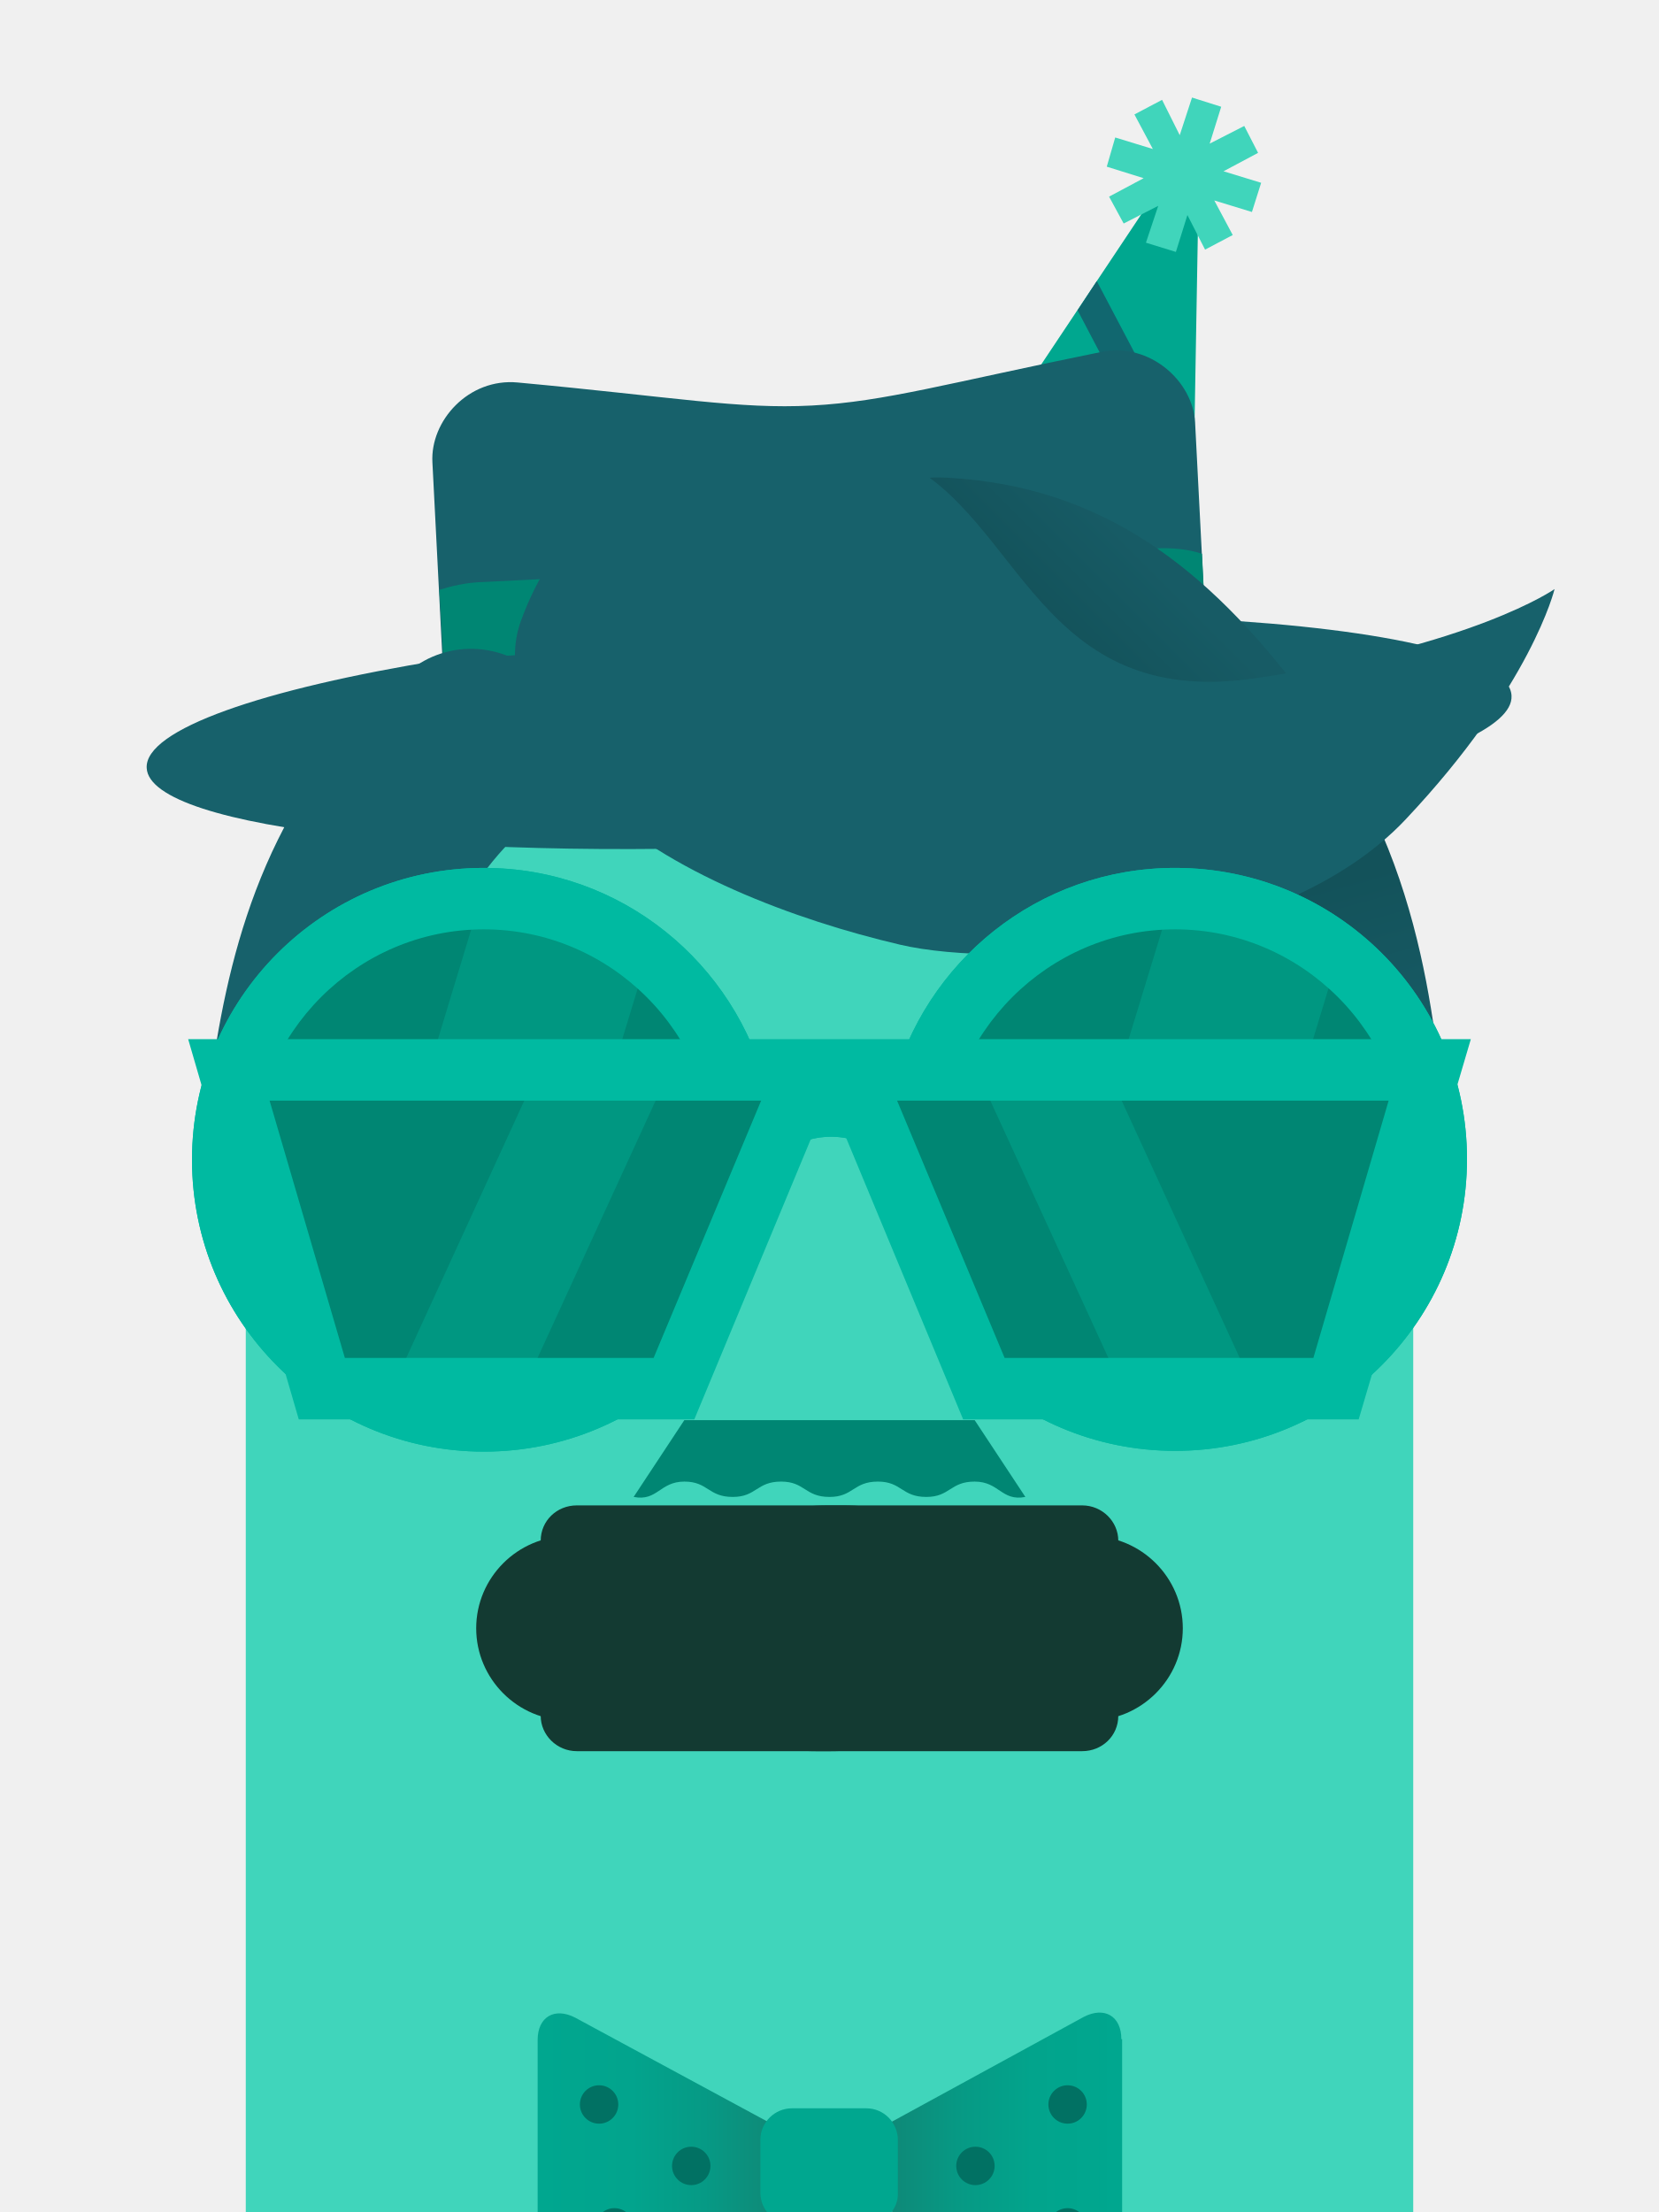
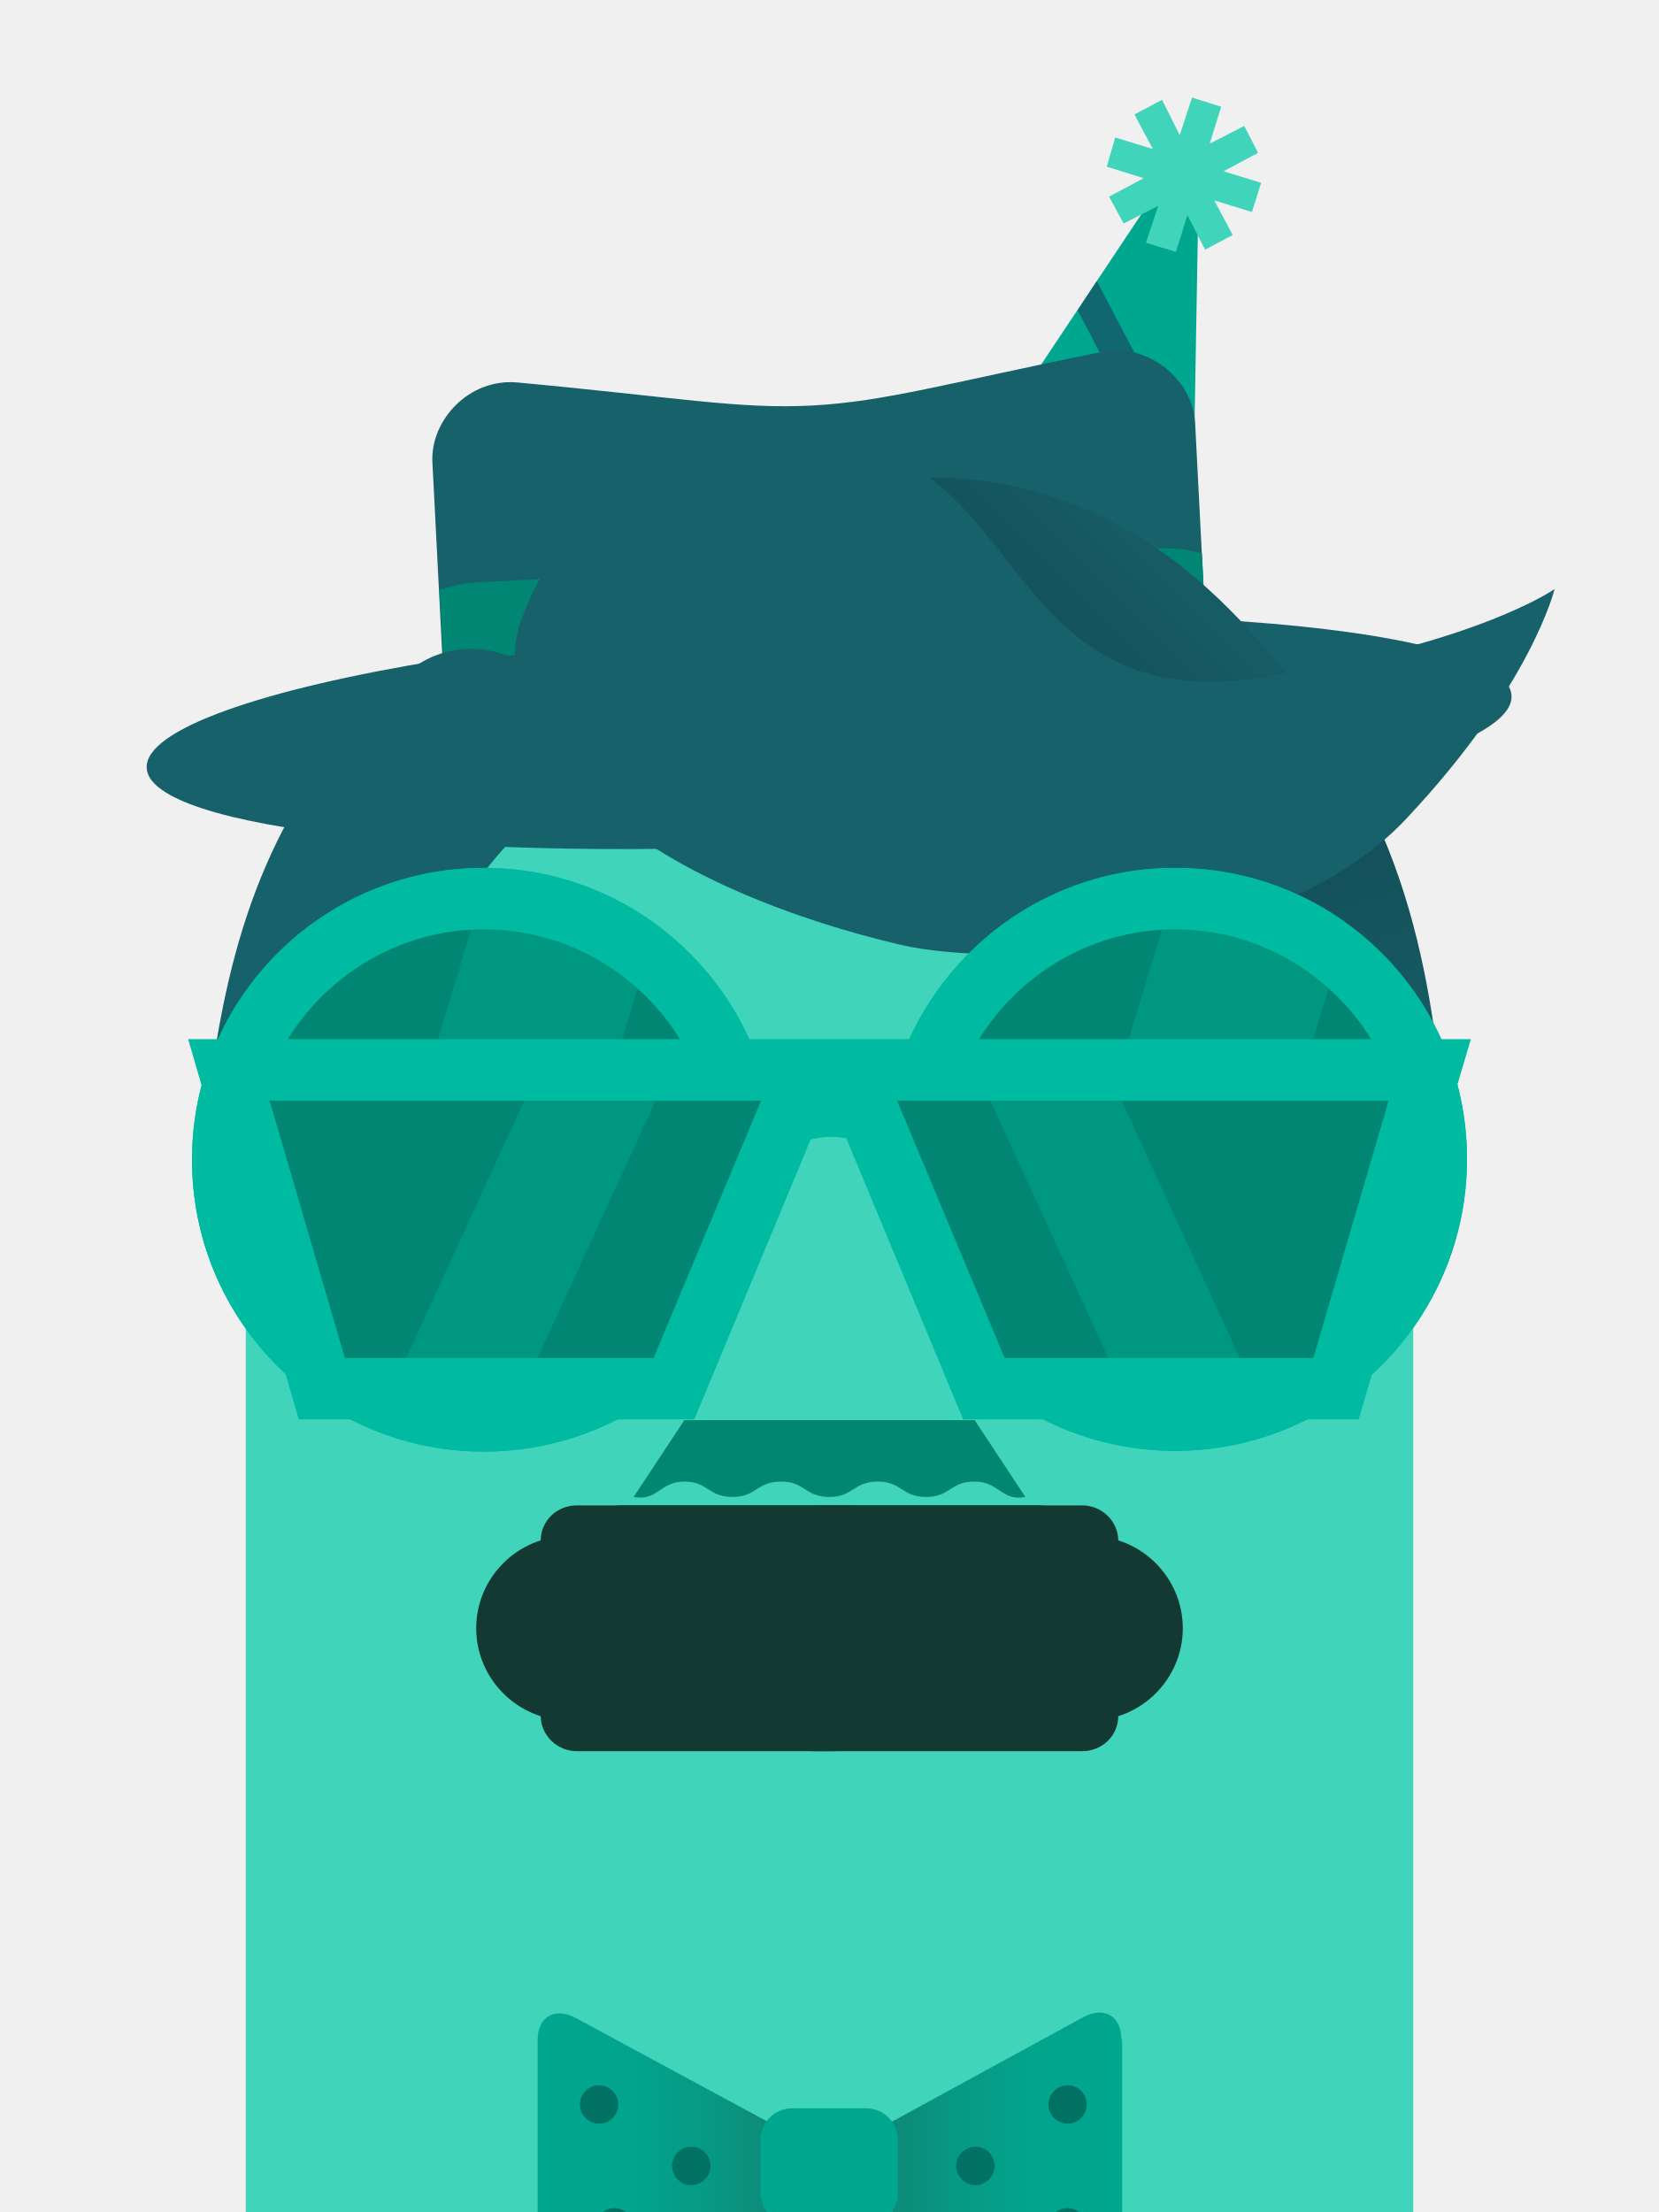
<svg xmlns="http://www.w3.org/2000/svg" width="216" height="288">
  <path id="body" fill="#40D5BB" d="M184 288V157.7c0-42.9-34-77.7-76-77.7s-76 34.8-76 77.7V288h152z" />
  <g data-bowtie="">
    <g id="bowtie-shape">
      <linearGradient id="SVGID_1_" x1="70" x2="146" y1="282" y2="282" gradientUnits="userSpaceOnUse">
        <stop offset="0" stop-color="#00A78F" />
        <stop offset=".161" stop-color="#02A48D" />
        <stop offset=".286" stop-color="#069A85" />
        <stop offset=".4" stop-color="#0F8A78" />
        <stop offset=".501" stop-color="#197367" />
        <stop offset=".599" stop-color="#0F8877" />
        <stop offset=".719" stop-color="#079984" />
        <stop offset=".847" stop-color="#02A48C" />
        <stop offset="1" stop-color="#00A78F" />
      </linearGradient>
      <path fill="url(#SVGID_1_)" d="M146 265.5c0-3-2.2-4.3-4.9-2.9L112.9 278c-2.7 1.4-7 1.4-9.7 0l-28.3-15.3c-2.7-1.4-4.9-.1-4.9 2.9v33c0 3 2.2 4.3 4.9 2.9l28.3-15.3c2.7-1.4 7-1.4 9.7 0l28.3 15.3c2.7 1.4 4.9.1 4.9-2.9v-33.1z" />
    </g>
    <circle id="dot6" cx="78" cy="274" r="2.5" fill="#017163" />
    <circle id="dot5" cx="80" cy="290" r="2.5" fill="#017163" />
    <circle id="dot4" cx="90" cy="282" r="2.5" fill="#017163" />
    <circle id="dot3" cx="127" cy="282" r="2.5" fill="#017163" />
    <circle id="dot2" cx="139" cy="290" r="2.5" fill="#017163" />
    <circle id="dot1" cx="139" cy="274" r="2.5" fill="#017163" />
    <path id="knot" fill="#00A78F" d="M112.8 289.6h-9.7c-2.3 0-4.1-1.9-4.1-4.1v-6.9c0-2.3 1.9-4.1 4.1-4.1h9.7c2.3 0 4.1 1.9 4.1 4.1v6.9c.1 2.2-1.8 4.1-4.1 4.1z" />
  </g>
  <g data-party-hat="" id="party-hat">
    <path id="party_hat-main" fill="#00A78F" d="M108.4 88.2l47.8-71.7-1.5 86.2z" />
    <path id="party_hat-stripes" fill="#11676F" d="M122.4 67.2l2.5-3.8 18.8 35.8-5.4-1.7-15.9-30.3zM133.9 50l-2.5 3.8 23.4 44.6.2-8.3L133.9 50zm8.9-13.4l-2.5 3.8 15 28.6.2-8.3-12.7-24.1z" />
    <path id="party_hat-ball" fill="#40D5BB" d="M164.2 23.8l-4.9-1.5 4.5-2.4-1.8-3.5-4.5 2.3 1.5-4.8-3.8-1.2-1.6 4.9-2.3-4.6-3.6 1.9 2.4 4.5-4.9-1.5-1.1 3.8 4.8 1.5-4.5 2.4 1.9 3.5 4.5-2.3-1.6 4.8 3.9 1.2 1.5-4.8 2.3 4.5 3.6-1.9-2.4-4.5 4.9 1.5z" />
  </g>
  <g data-fedora="" id="fedora">
    <path id="fedora-main" fill="#17616B" d="M156.9 80.6v-.3L155.6 55c-.3-5.4-5.9-10.4-12.1-9.2-20.2 4.1-28.3 6.5-37.8 7-9.5.5-17.8-1.1-38.3-3-6.4-.6-11.4 5-11.1 10.4l1.3 25.4v.3C34.1 89.7 18.8 95 19.1 100c.4 8 40.6 12.4 89.6 9.8 49.1-2.6 88.5-11.2 88.1-19.2-.2-5.1-16-8.7-39.9-10z" />
    <path id="fedora-ribbon" fill="#008673" d="M156.9 80.6v-.3l-.4-8.2c-1.8-.6-3.9-.8-6-.7l-88.1 4.4c-1.9.1-3.6.5-5.2 1l.5 8.7v.3l99.2-5.2z" />
  </g>
  <g data-hair="" id="hair">
    <path id="sideburn-l" fill="#17616B" d="M40.2 153.2c-.6 0-1.3 0-1.9-.1-6.9-1.1-11.6-7.5-10.6-14.4 2.5-16.7 7.6-35.8 25.4-51.2 5.3-4.5 13.2-3.9 17.8 1.3s3.9 13.2-1.3 17.8c-11 9.4-14.7 21.2-17 35.9-.9 6.2-6.3 10.7-12.4 10.7z" />
    <linearGradient id="sideburn-r_1_" x1="168.97" x2="174.867" y1="115.956" y2="137.411" gradientUnits="userSpaceOnUse">
      <stop offset="0" stop-color="#13525A" />
      <stop offset="1" stop-color="#175B65" />
    </linearGradient>
    <path id="sideburn-r" fill="url(#sideburn-r_1_)" d="M174.3 149c-6.1 0-11.5-4.5-12.5-10.7-1.1-6.9-2.6-15-6.4-22.5-3.1-6.2-.7-13.8 5.6-17 6.2-3.1 13.8-.7 17 5.6 5.4 10.7 7.6 21.7 8.8 30.1 1.1 6.9-3.7 13.3-10.6 14.4-.6 0-1.3.1-1.9.1z" />
    <linearGradient id="hair-back_1_" x1="136.537" x2="147.893" y1="82.54" y2="71.186" gradientUnits="userSpaceOnUse">
      <stop offset="0" stop-color="#13525A" />
      <stop offset="1" stop-color="#175B65" />
    </linearGradient>
    <path id="hair-back" fill="url(#hair-back_1_)" d="M169.7 90.6c-12.6-16.8-26.3-27.3-46.3-28.4-20-1.1-16.8 24.2-16.8 24.2l63.1 4.2z" />
    <path id="hair-front" fill="#17616B" d="M67.8 80.9c8.4-23.2 33.6-28.4 49.4-21 15.8 7.4 17.9 32.6 46.3 28.4 28.4-4.2 38.9-11.6 38.9-11.6s-3 12.6-19.4 30-52.1 19.5-65.8 16.3-30.5-9.5-40-18.9-11.5-17.3-9.4-23.2z" />
  </g>
  <g id="mouth" fill="#133A32">
    <path data-mouth-slight-smile="" id="mouth-slight_smile" d="M138.6 203.9c-1.2-1.2-2.8-2.1-4.6-1.9-6.5.6-16.5 3-26 3s-19.5-2.4-26-3c-1.8-.2-3.4.7-4.6 1.9s-1.9 2.8-1.9 4.6.7 3.4 1.9 4.6 2.4 1.4 4.1 1.9c3.5 1 16 3 26.5 3s23-2 26.5-3c1.7-.5 2.9-.7 4.1-1.9s1.9-2.8 1.9-4.6-.7-3.4-1.9-4.6z" />
+     <path data-mouth-upturned-smile="" id="mouth-upturned_smile" fill="#133A32" d="M137.2,199.1c-1.3-1-3.1-1.6-4.8-1.1c-6.3,1.6-15.8,5.6-25.2,7.1     c-9.4,1.5-19.6,0.7-26.1,1.2c-1.8,0.1-3.3,1.3-4.2,2.6c-1,1.3-1.4,3.1-1.1,4.8c0.3,1.8,1.3,3.3,2.6,4.2c1.3,1,2.6,1,4.3,1.2     c3.6,0.4,16.3,0.4,26.6-1.3c10.4-1.7,22.4-5.7,25.7-7.2c1.6-0.8,2.8-1.2,3.7-2.5c1-1.3,1.4-3.1,1.1-4.8     C139.6,201.6,138.6,200.1,137.2,199.1z" />
    <path data-mouth-smile="" id="mouth-smile" d="M108.4 219.3c-19.7 0-34.4-7.8-35-8.2-2.7-1.4-3.7-4.8-2.2-7.5 1.4-2.7 4.8-3.7 7.4-2.2.1.1 13 6.8 29.8 6.8 14.6 0 29-6.9 29.2-7 2.7-1.3 6-.2 7.3 2.6 1.3 2.7.2 6-2.6 7.3-.6.4-16.8 8.2-33.9 8.2z" />
    <circle id="mouth-gasp" cx="108" cy="209" r="12" />
+     <path data-mouth-medium-smile="" id="mouth-medium_smile" fill="#133A32" d="M77,199.3L77,199.3c0,10.9,16.6,19.7,29.5,19.7h1.6c12.9,0,30.9-8.8,30.9-19.7     v0c0-1.8-1.7-3.3-3.9-3.3H80.9C78.7,196,77,197.5,77,199.3z" />
    <path data-mouth-big-smile="" id="mouth-big_smile" d="M70.4 200.6c0 15.2 20.2 27.4 35.8 27.4h2c15.6 0 37.4-12.3 37.4-27.4 0-2.5-2.1-4.6-4.7-4.6H75.1c-2.6 0-4.7 2-4.7 4.6z" />
    <path data-mouth-no-smile="" id="mouth-no_smile" d="M126.6 213.5H89.4c-3 0-5.4-2.5-5.4-5.5s2.4-5.5 5.4-5.5h37.2c3 0 5.4 2.5 5.4 5.5s-2.4 5.5-5.4 5.5z" />
    <path data-mouth-wide="" id="mouth-wide" d="M142 224H74c-6.6 0-12-5.4-12-12s5.4-12 12-12h68c6.6 0 12 5.4 12 12s-5.4 12-12 12z" />
    <path data-mouth-open="" id="mouth-open" d="M145.6 223.4c0-15.2-20.2-27.4-35.8-27.4h-2c-15.6 0-37.4 12.3-37.4 27.4 0 2.5 2.1 4.6 4.7 4.6h65.8c2.6 0 4.7-2 4.7-4.6z" />
    <path data-mouth-frown="" id="mouth-frown" d="M76 220.3c-2 0-4-1.1-5-3.1-1.3-2.7-.2-6 2.6-7.3.7-.3 16.9-8 34-8 19.7 0 34.4 7.8 35 8.2 2.7 1.4 3.7 4.8 2.2 7.5-1.4 2.7-4.8 3.7-7.4 2.2-.2-.1-13-6.8-29.8-6.8-14.6 0-29 6.9-29.2 7-.8.1-1.6.3-2.4.3z" />
  </g>
  <path data-mustache="" id="mustache" fill="#008673" d="M133.5 194.9c-3.1.6-3.4-2-6.6-2-3.2 0-3.2 2-6.3 2-3.2 0-3.2-2-6.3-2-3.2 0-3.2 2-6.3 2-3.2 0-3.2-2-6.3-2-3.2 0-3.2 2-6.3 2-3.2 0-3.2-2-6.3-2-3.2 0-3.5 2.6-6.6 2l6.6-10h37.8l6.6 10z" />
  <g data-eyes-big="" id="eyes-big">
    <circle id="eyes-big_pupil-l" cx="66" cy="151" r="16.5" fill="#133A32" />
    <path id="eyes-big_white-l" fill="#FFF" d="M66 134.5c-9.1 0-16.5 7.4-16.5 16.5s7.4 16.5 16.5 16.5 16.5-7.4 16.5-16.5-7.4-16.5-16.5-16.5zm0 23.2c-3.7 0-6.7-3-6.7-6.7s3-6.7 6.7-6.7 6.7 3 6.7 6.7-3 6.7-6.7 6.7z" />
    <circle id="eyes-big_pupil-r" cx="150" cy="151" r="16.5" fill="#133A32" />
    <path id="eyes-big_white-r" fill="#FFF" d="M150 134.5c-9.1 0-16.5 7.4-16.5 16.5s7.4 16.5 16.5 16.5 16.5-7.4 16.5-16.5-7.4-16.5-16.5-16.5zm0 23.2c-3.7 0-6.7-3-6.7-6.7s3-6.7 6.7-6.7 6.7 3 6.7 6.7-3 6.7-6.7 6.7z" />
  </g>
  <g data-eyes-wide="" id="eyes-wide">
    <path id="eyes-wide_pupil-l" fill="#133A32" d="M71 160c2.9 0 5.7.1 8.4.3 1.9-2.7 3-6 3-9.5 0-9.1-7.4-16.5-16.5-16.5s-16.5 7.4-16.5 16.5c0 4.1 1.5 7.8 4 10.7 5.4-.9 11.3-1.5 17.6-1.5z" />
    <path id="eyes-wide_white-l" fill="#FFF" d="M66 134.4c-9.1 0-16.5 7.4-16.5 16.5 0 4.1 1.5 7.8 4 10.7 5.3-1 11.2-1.6 17.6-1.6 2.9 0 5.7.1 8.4.3 1.9-2.7 3-6 3-9.5 0-9-7.4-16.4-16.5-16.4zm0 23.2c-3.7 0-6.7-3-6.7-6.7s3-6.7 6.7-6.7 6.7 3 6.7 6.7-3 6.7-6.7 6.7z" />
    <path id="eyes-wide_pupil-r" fill="#133A32" d="M146.3 160.1c5.9 0 11.4.5 16.4 1.4 2.4-2.9 3.8-6.5 3.8-10.5 0-9.1-7.4-16.5-16.5-16.5s-16.5 7.4-16.5 16.5c0 3.6 1.2 6.9 3.1 9.6 3.1-.3 6.3-.5 9.7-.5z" />
    <path id="eyes-wide_white-r" fill="#FFF" d="M150 134.5c-9.1 0-16.5 7.4-16.5 16.5 0 3.6 1.2 6.9 3.1 9.6 3.1-.3 6.3-.5 9.7-.5 5.9 0 11.4.5 16.4 1.4 2.4-2.9 3.8-6.5 3.8-10.5 0-9.1-7.4-16.5-16.5-16.5zm0 23.2c-3.7 0-6.7-3-6.7-6.7s3-6.7 6.7-6.7 6.7 3 6.7 6.7-3 6.7-6.7 6.7z" />
  </g>
  <g data-eyes-smize="" id="eyes-smize">
    <path id="eyes-smize_pupil-l" fill="#133A32" d="M151.2 154.8c6.4 0 12.5.6 17.8 1.6 0-11.5-8.1-20.8-18-20.8-10 0-18 9.3-18 20.8h.5c5.3-1 11.3-1.6 17.7-1.6z" />
    <path id="eyes-smize_white-l" fill="#FFF" d="M143.2 155.1c.6-3.8 3.6-6.8 7.2-6.8s6.6 2.9 7.2 6.7c4.1.3 7.9.7 11.4 1.4 0-11.5-8.1-20.8-18-20.8-10 0-18 9.3-18 20.8h.5c3-.6 6.3-1 9.7-1.3z" />
    <path id="eyes-smize_pupil-r" fill="#133A32" d="M65.2 154.8c6.4 0 12.5.6 17.8 1.6 0-11.5-8.1-20.8-18-20.8-10 0-18 9.3-18 20.8h.5c5.3-1 11.3-1.6 17.7-1.6z" />
    <path id="eyes-smize_white-r" fill="#FFF" d="M57.2 155.1c.6-3.8 3.6-6.8 7.2-6.8s6.6 2.9 7.2 6.7c4.1.3 7.9.7 11.4 1.4 0-11.5-8.1-20.8-18-20.8-10 0-18 9.3-18 20.8h.5c3-.6 6.3-1 9.7-1.3z" />
  </g>
  <g data-eyes-happy-closed="" id="eyes-happy_closed" fill="#008673">
-     <path id="eyes-happy_closed-r" d="M47 153.7c-.8 0-1.6-.3-2.2-1-1.1-1.2-1-3.1.3-4.2 4.4-3.9 11.6-6.2 19.3-6.2 7.3 0 14.1 2 18.6 5.6 1.3 1 1.5 2.9.5 4.2-1 1.3-2.9 1.5-4.2.5-3.4-2.7-9-4.3-14.9-4.3-6.2 0-12 1.8-15.3 4.7-.7.5-1.4.7-2.1.7z" />
-     <path id="eyes-happy_closed-l" d="M135 153.7c-.8 0-1.6-.3-2.2-1-1.1-1.2-1-3.1.3-4.2 4.4-3.9 11.6-6.2 19.3-6.2 7.3 0 14.1 2 18.6 5.6 1.3 1 1.5 2.9.5 4.2-1 1.3-2.9 1.5-4.2.5-3.4-2.7-9-4.3-14.9-4.3-6.2 0-12 1.8-15.3 4.7-.7.5-1.4.7-2.1.7z" />
+     <path id="eyes-happy_closed-l" d="M47 153.7c-.8 0-1.6-.3-2.2-1-1.1-1.2-1-3.1.3-4.2 4.4-3.9 11.6-6.2 19.3-6.2 7.3 0 14.1 2 18.6 5.6 1.3 1 1.5 2.9.5 4.2-1 1.3-2.9 1.5-4.2.5-3.4-2.7-9-4.3-14.9-4.3-6.2 0-12 1.8-15.3 4.7-.7.5-1.4.7-2.1.7z" />
+     <path id="eyes-happy_closed-r" d="M135 153.7c-.8 0-1.6-.3-2.2-1-1.1-1.2-1-3.1.3-4.2 4.4-3.9 11.6-6.2 19.3-6.2 7.3 0 14.1 2 18.6 5.6 1.3 1 1.5 2.9.5 4.2-1 1.3-2.9 1.5-4.2.5-3.4-2.7-9-4.3-14.9-4.3-6.2 0-12 1.8-15.3 4.7-.7.5-1.4.7-2.1.7z" />
  </g>
  <g data-eyes-half="" id="eyes-half">
    <path id="eyes-half_pupil-l" fill="#133A32" d="M66 135.6c-10 0-18 9.3-18 20.8h36c0-11.5-8-20.8-18-20.8z" />
    <path id="eyes-half_white-l" fill="#FFF" d="M66 135.6c-10 0-18 9.3-18 20.8h11.3c0-4.5 3.3-8.1 7.3-8.1s7.3 3.6 7.3 8.1H84c0-11.5-8-20.8-18-20.8z" />
    <path id="eyes-half_pupil-r" fill="#133A32" d="M150 135.6c-10 0-18 9.3-18 20.8h36c0-11.5-8-20.8-18-20.8z" />
    <path id="eyes-half_white-r" fill="#FFF" d="M150 135.6c-10 0-18 9.3-18 20.8h10.2c0-4.5 3.3-8.1 7.3-8.1s7.3 3.6 7.3 8.1H168c0-11.5-8-20.8-18-20.8z" />
  </g>
  <g id="eyes-concern">
    <path id="eyes-concern_pupil-l" fill="#133A32" d="M65.8 144.2c-4.8 0-9.3-.3-13.5-.9-2.7 3.6-4.3 8.3-4.3 13.4 5.3-1 11.4-1.6 17.8-1.6s12.5.6 17.8 1.6h.4c0-5.1-1.6-9.8-4.3-13.5-4.3.7-9 1-13.9 1z" />
    <path id="eyes-concern_white-l" fill="#FFF" d="M65.8 144.2c-4.8 0-9.3-.3-13.5-.9-2.7 3.6-4.3 8.3-4.3 13.4 3.5-.7 7.4-1.2 11.4-1.4.6-3.8 3.6-6.7 7.2-6.7s6.6 2.9 7.2 6.8c3.5.3 6.7.7 9.8 1.3h.4c0-5.1-1.6-9.8-4.3-13.5-4.3.7-9 1-13.9 1z" />
    <path id="eyes-concern_pupil-r" fill="#133A32" d="M150.2 144.2c4.8 0 9.3-.3 13.5-.9 2.7 3.6 4.3 8.3 4.3 13.4-5.3-1-11.4-1.6-17.8-1.6s-12.5.6-17.8 1.6h-.4c0-5.1 1.6-9.8 4.3-13.5 4.3.7 9 1 13.9 1z" />
    <path id="eyes-concern_white-r" fill="#FFF" d="M150.2 144.2c4.8 0 9.3-.3 13.5-.9 2.7 3.6 4.3 8.3 4.3 13.4-3.5-.7-7.4-1.2-11.4-1.4-.6-3.8-3.6-6.7-7.2-6.7s-6.6 2.9-7.2 6.8c-3.5.3-6.7.7-9.8 1.3h-.4c0-5.1 1.6-9.8 4.3-13.5 4.3.7 9 1 13.9 1z" />
  </g>
  <g data-eyes-worry="" id="eyes-worry">
    <path id="eyes-worry_pupil-l" fill="#133A32" d="M76.6 140.6c-2.6.5-5.3 1-8.1 1.3-5.2.5-10.1.6-14.6.3-3.6 3.8-5.9 9.2-5.9 15.3h36c0-7-2.9-13.1-7.4-16.9z" />
    <path id="eyes-worry_white-l" fill="#FFF" d="M76.6 140.6c-2.6.5-5.3 1-8.1 1.3-5.2.5-10.1.6-14.6.3-3.6 3.8-5.9 9.2-5.9 15.3h11.3c0-4.5 3.3-8.1 7.3-8.1s7.3 3.6 7.3 8.1H84c0-7-2.9-13.1-7.4-16.9z" />
    <path id="eyes-worry_pupil-r" fill="#133A32" d="M139.4 140.6c2.6.5 5.3 1 8.1 1.3 5.2.5 10.1.6 14.6.3 3.6 3.8 5.9 9.2 5.9 15.3h-36c0-7 2.9-13.1 7.4-16.9z" />
    <path id="eyes-worry_white-r" fill="#FFF" d="M139.4 140.6c2.6.5 5.3 1 8.1 1.3 5.2.5 10.1.6 14.6.3 3.6 3.8 5.9 9.2 5.9 15.3h-11.3c0-4.5-3.3-8.1-7.3-8.1s-7.3 3.6-7.3 8.1H132c0-7 2.9-13.1 7.4-16.9z" />
  </g>
  <g data-eyes-cry="" id="eyes-cry">
    <path id="eyes-cry_tear-l" fill="#008673" d="M44.4 158.5c-.8 0-1.7-.3-2.3-1-1.1-1.2-1-3.1.3-4.2 4.4-3.9 11.7-6.3 19.4-6.3 1.7 0 3 1.3 3 3s-1.3 3-3 3c-6.3 0-12 1.8-15.4 4.8-.6.4-1.3.7-2 .7z" />
    <path id="eyes-cry_pupil-l" fill="#133A32" d="M66.9 144.7c-5.6.6-11 .7-15.9.4-2.1 3.4-3.4 7.6-3.4 12.2 5.3-1 11.4-1.6 17.8-1.6s12.5.6 17.8 1.6h.5c0-5.6-2-10.7-5.1-14.5-3.7.8-7.6 1.4-11.7 1.9z" />
    <path id="eyes-cry_white-l" fill="#FFF" d="M66.9 144.7c-5.6.6-11 .7-15.9.4-2.1 3.4-3.4 7.6-3.4 12.2 3.5-.7 7.4-1.2 11.4-1.4.6-3.8 3.6-6.7 7.2-6.7s6.6 2.9 7.2 6.8c3.5.3 6.7.7 9.8 1.3h.5c0-5.6-2-10.7-5.1-14.5-3.7.8-7.6 1.4-11.7 1.9z" />
    <path id="eyes-cry_tear-r" fill="#008673" d="M171.6 158.5c-.7 0-1.4-.2-2-.7-3.4-3-9.2-4.8-15.4-4.8-1.7 0-3-1.3-3-3s1.3-3 3-3c7.7 0 14.9 2.3 19.4 6.3 1.2 1.1 1.4 3 .3 4.2-.6.6-1.5 1-2.3 1z" />
    <path id="eyes-cry_pupil-r" fill="#133A32" d="M149.1 144.7c5.6.6 11 .7 15.9.4 2.1 3.4 3.4 7.6 3.4 12.2-5.3-1-11.4-1.6-17.8-1.6s-12.5.6-17.8 1.6h-.5c0-5.6 2-10.7 5.1-14.5 3.7.8 7.6 1.4 11.7 1.9z" />
    <path id="eyes-cry_white-r" fill="#FFF" d="M149.1 144.7c5.6.6 11 .7 15.9.4 2.1 3.4 3.4 7.6 3.4 12.2-3.5-.7-7.4-1.2-11.4-1.4-.6-3.8-3.6-6.7-7.2-6.7s-6.6 2.9-7.2 6.8c-3.5.3-6.7.7-9.8 1.3h-.5c0-5.6 2-10.7 5.1-14.5 3.7.8 7.6 1.4 11.7 1.9z" />
  </g>
  <g data-eyes-closed="" id="eyes-closed" fill="#008673">
    <path id="eyes-closed-l" d="M83 155H49c-1.7 0-3-1.3-3-3s1.3-3 3-3h34c1.7 0 3 1.3 3 3s-1.3 3-3 3z" />
    <path id="eyes-closed-r" d="M167 155h-34c-1.7 0-3-1.3-3-3s1.3-3 3-3h34c1.7 0 3 1.3 3 3s-1.3 3-3 3z" />
  </g>
  <g id="glasses">
    <path id="glasses-frame" fill="#00BAA1" d="M153 113c-17.8 0-32.7 12.2-36.9 28.8-2.5-1.1-5.2-1.7-7.9-1.7-2.9 0-5.7.6-8.3 1.9-4.1-16.6-19-29-36.9-29-21 0-38 17-38 38s17 38 38 38 38-17 38-38v-.4c2.2-1.7 4.7-2.6 7.2-2.6 2.4 0 4.7.8 6.8 2.2v.7c0 21 17 38 38 38s38-17 38-38-17-37.9-38-37.9zm-90 68c-16.5 0-30-13.5-30-30s13.5-30 30-30 30 13.5 30 30-13.5 30-30 30zm90 0c-16.5 0-30-13.5-30-30s13.5-30 30-30 30 13.5 30 30-13.5 30-30 30z" />
  </g>
  <g id="glasses-sun">
    <circle id="glasses-sun_shade-l" cx="63" cy="150" r="33.8" fill="#008673" />
    <path id="glasses-sun_shadow-l" fill="#00A78F" d="M63 181.7c1.3 0 2.7-.1 4-.3l16.3-53.6c-5.4-4.7-12.5-7.6-20.2-7.6h-1.5l-16.8 55.4c5 3.9 11.4 6.1 18.2 6.1z" opacity=".5" />
    <circle id="glasses-sun_shade-r" cx="153" cy="150" r="33.8" fill="#008673" />
    <path id="glasses-sun_shadow-r" fill="#00A78F" d="M134.7 175.4c5.2 4 11.7 6.4 18.7 6.4 1.2 0 2.3-.1 3.5-.2l16.4-54c-5.4-4.5-12.3-7.3-19.8-7.3-.7 0-1.3 0-2 .1l-16.8 55z" opacity=".5" />
    <path id="glasses-sun_frame" fill="#00BAA1" d="M153 113c-17.8 0-32.7 12.2-36.9 28.8-2.5-1.1-5.2-1.7-7.9-1.7-2.9 0-5.7.6-8.3 1.9-4.1-16.6-19-29-36.9-29-21 0-38 17-38 38s17 38 38 38 38-17 38-38v-.4c2.2-1.7 4.7-2.6 7.2-2.6 2.4 0 4.7.8 6.8 2.2v.7c0 21 17 38 38 38s38-17 38-38-17-37.9-38-37.9zm-90 68c-16.5 0-30-13.5-30-30s13.5-30 30-30 30 13.5 30 30-13.5 30-30 30zm90 0c-16.5 0-30-13.5-30-30s13.5-30 30-30 30 13.5 30 30-13.5 30-30 30z" />
  </g>
  <g data-glasses-square="" id="glasses-square">
    <path id="glasses-sq_shades" fill="#008673" d="M128.2 180.7l-17.3-41.5h75.3l-12.1 41.5h-45.9zm-86.3 0l-12.1-41.5h75.3l-17.3 41.5H41.9z" />
    <path id="glasses-sq_shadow-l" fill="#00A78F" d="M69.9 177l15.6-34H68.4l-15.6 34z" opacity=".5" />
    <path id="glasses-sq_shadow-r" fill="#00A78F" d="M145.9 143l15.6 34h-17.1l-15.6-34z" opacity=".5" />
    <path id="glasses-sq_frame" fill="#00BAA1" d="M180.8 143.3l-9.8 33.5h-40.2l-14-33.5h64m-81.7 0l-14 33.5H44.9l-9.8-33.5h64m92.4-8h-167l14.4 49.5h51.5l17.5-42.1 17.5 42.1h51.5l14.6-49.5z" />
  </g>
</svg>
